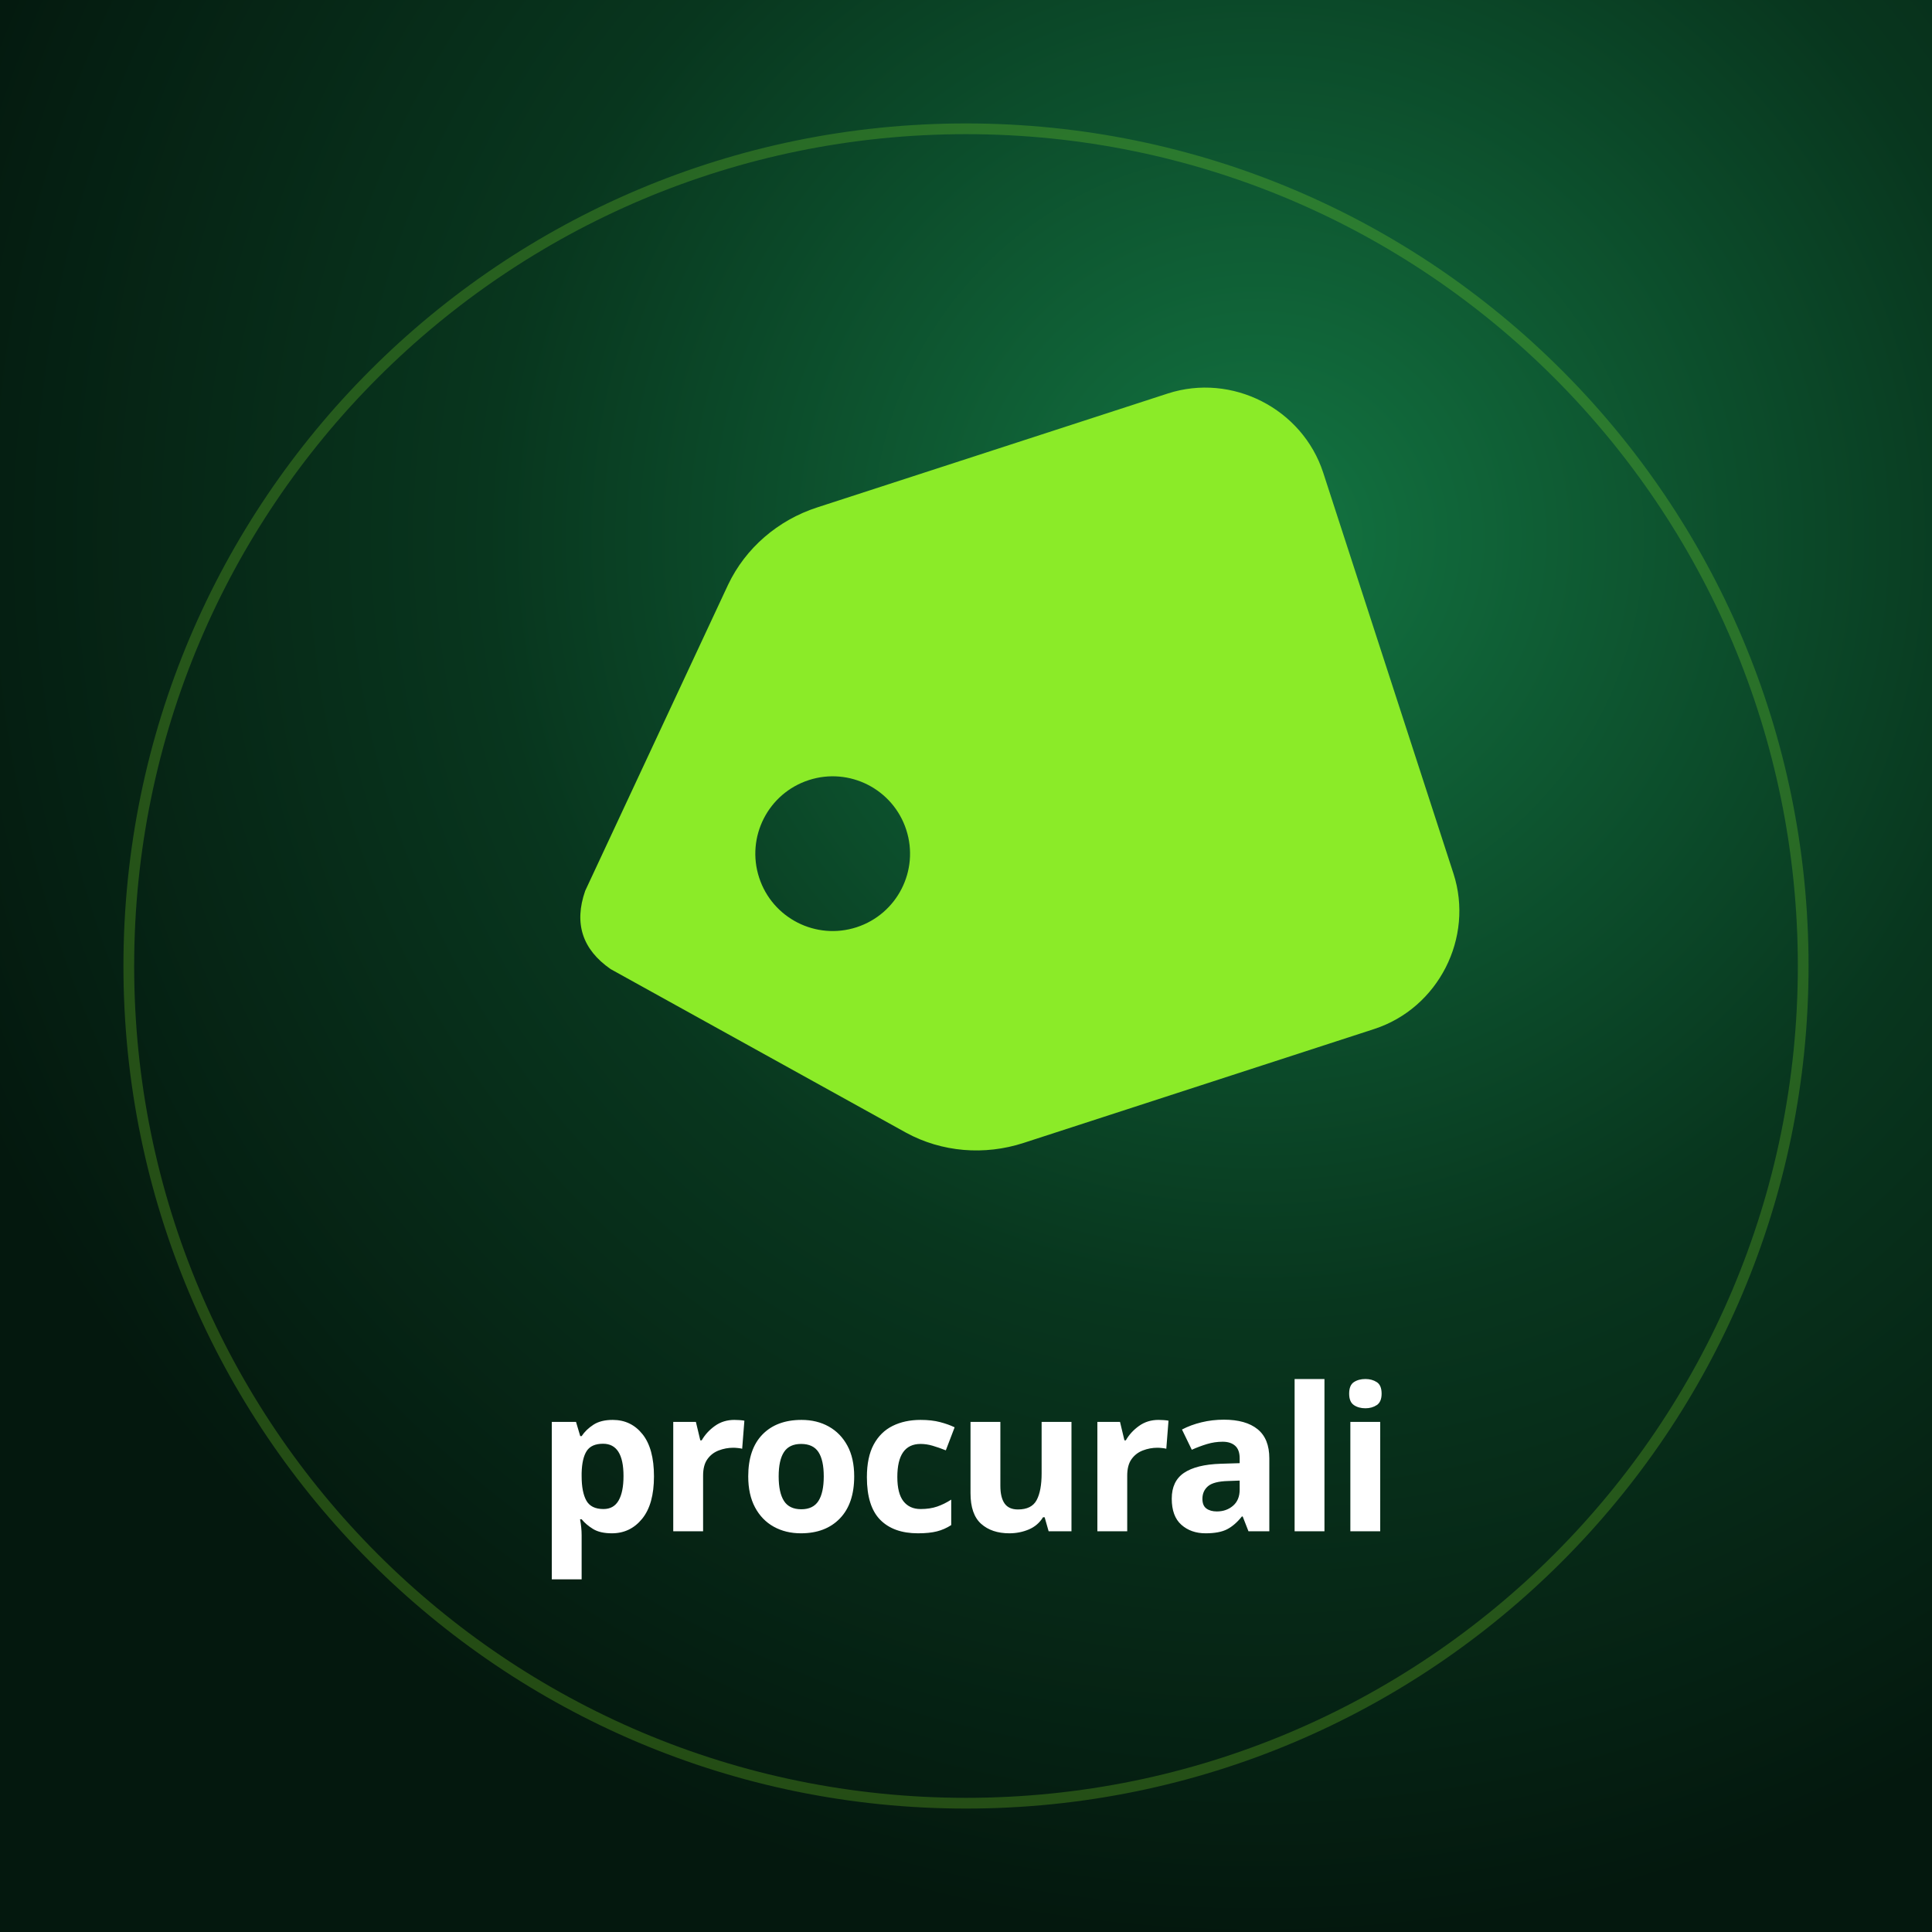
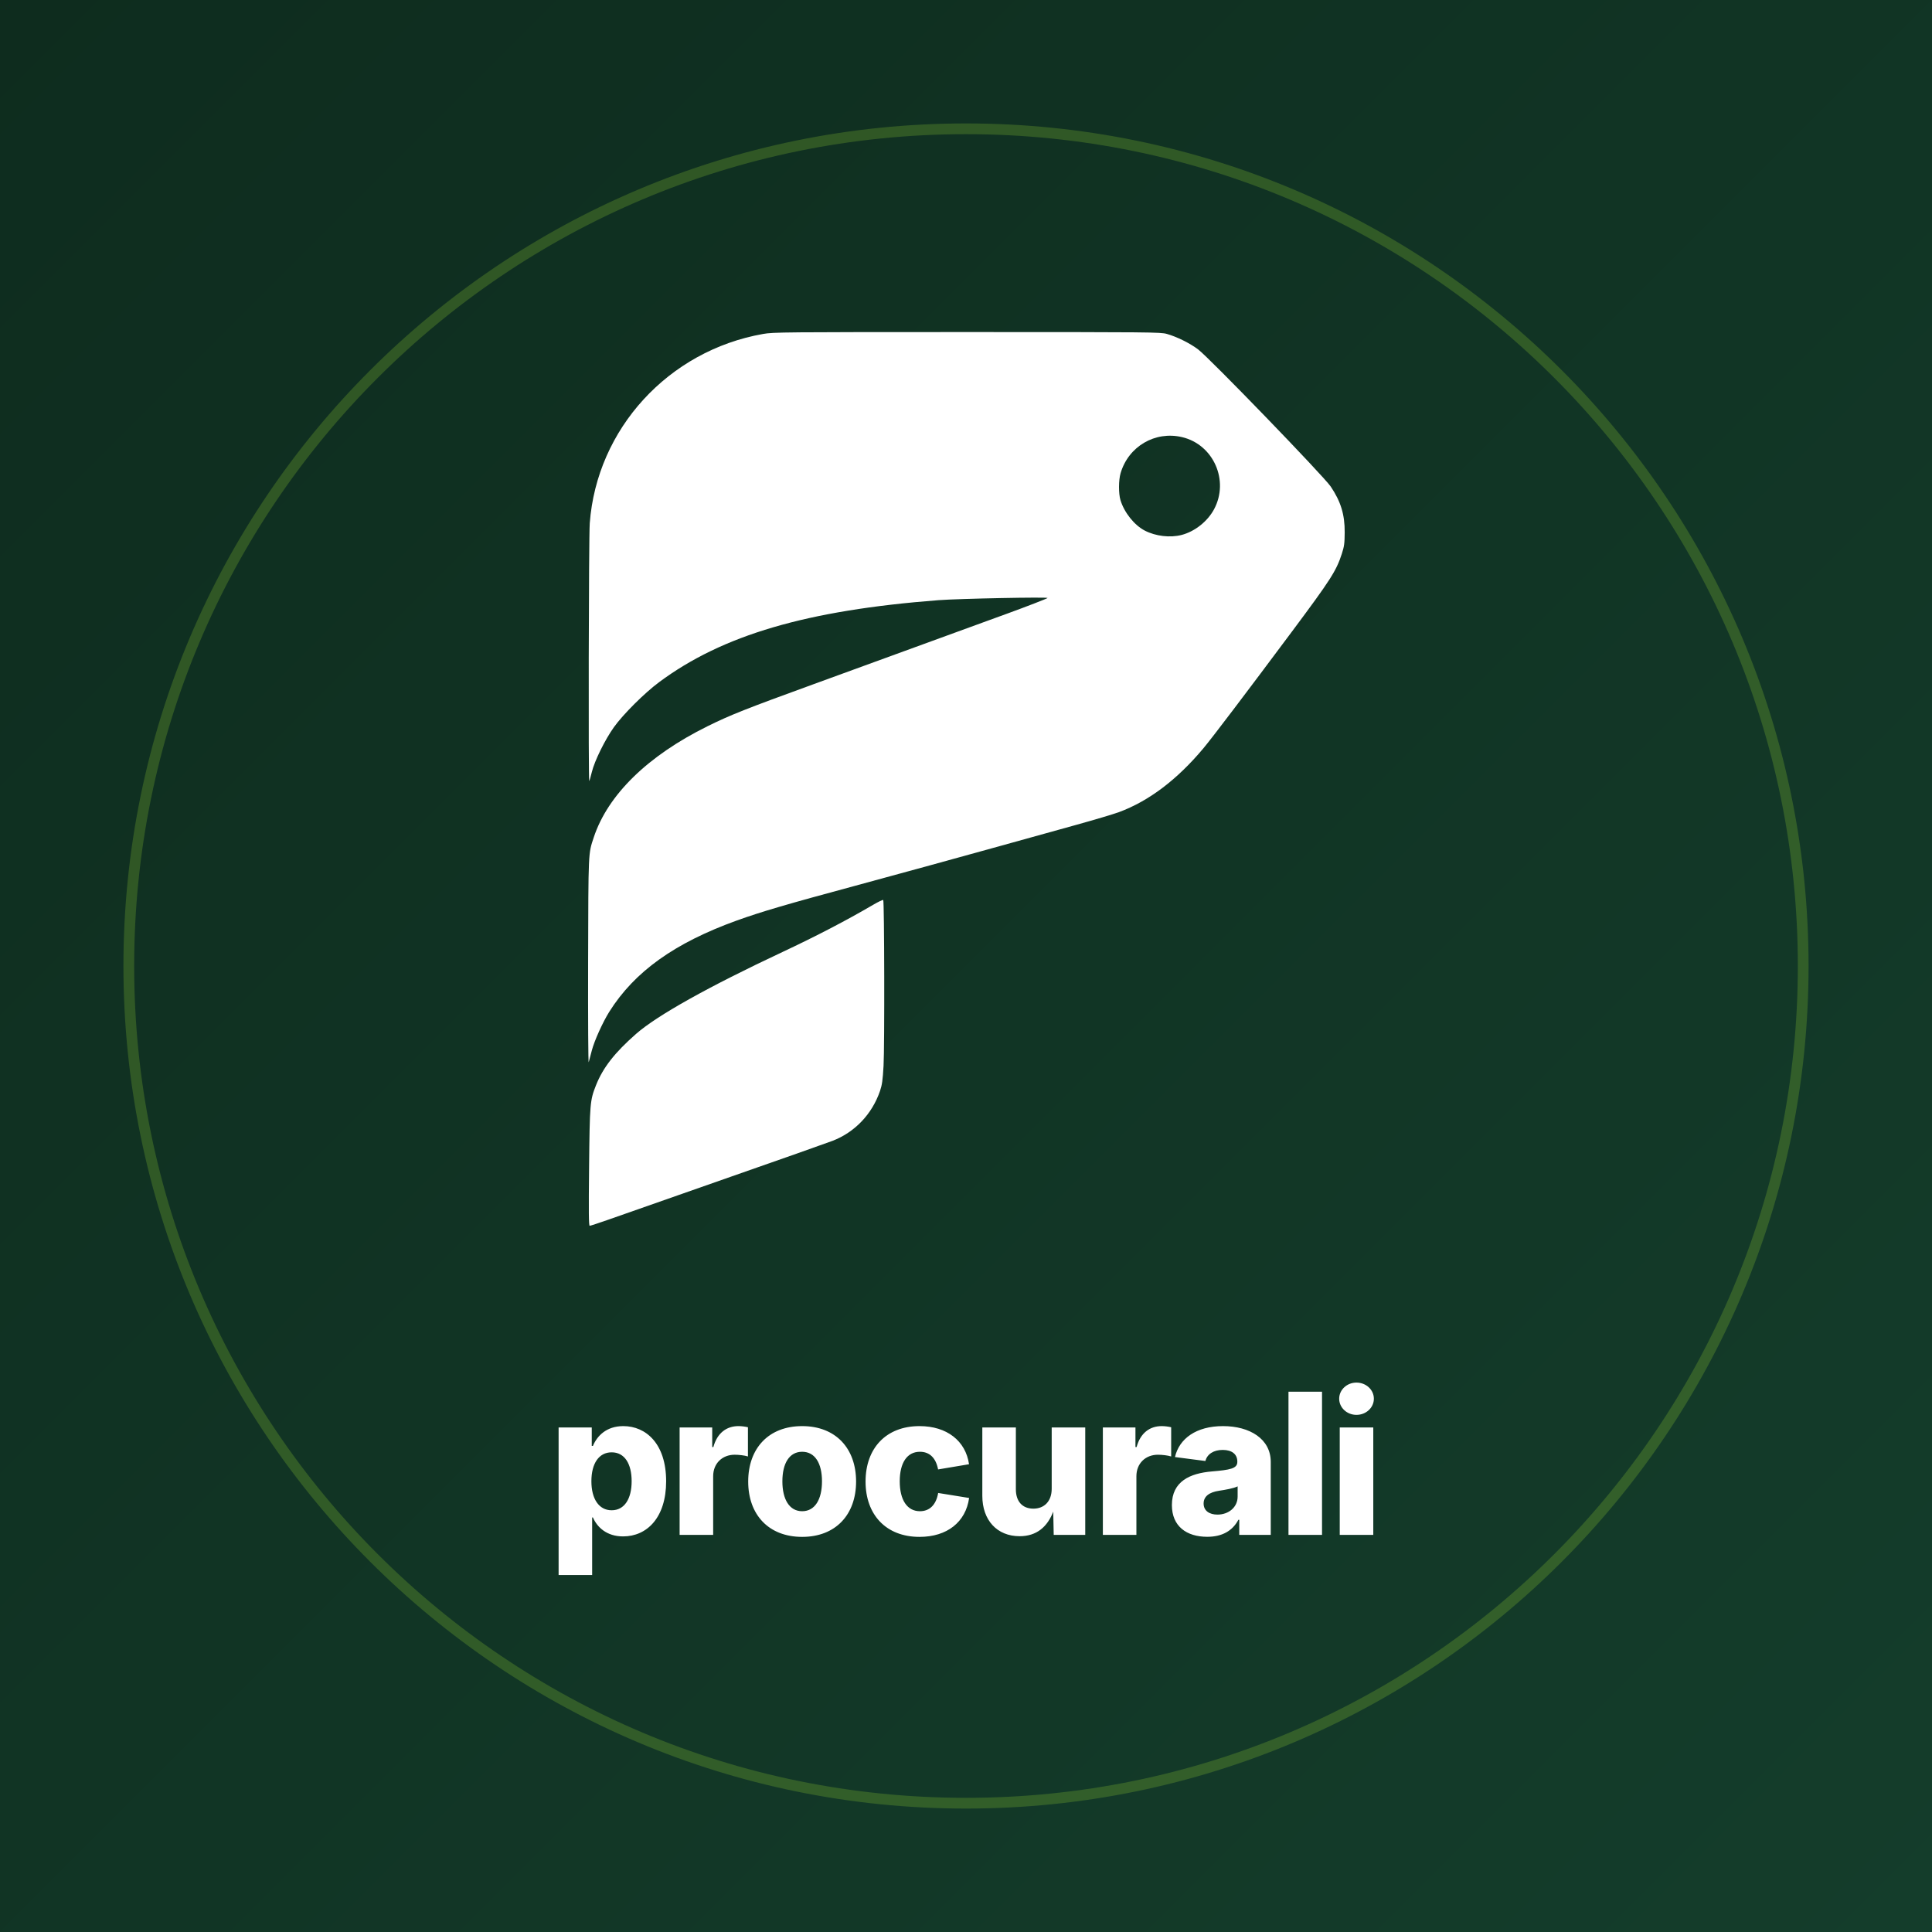
<svg xmlns="http://www.w3.org/2000/svg" viewBox="0 0 1080 1080" width="1080" height="1080" role="img" aria-label="Avatar quadrado Procurali">
  <defs>
-     <radialGradient id="emeraldGlow" cx="65%" cy="28%" r="72%">
-       <stop offset="0%" stop-color="#137542" />
-       <stop offset="55%" stop-color="#08361E" />
-       <stop offset="100%" stop-color="#04180E" />
-     </radialGradient>
+     <linearGradient id="brandPine" x1="0%" y1="0%" x2="100%" y2="100%">
+       <stop offset="0%" stop-color="#0E2C1E" />
+       <stop offset="100%" stop-color="#143D2B" />
+     </linearGradient>
  </defs>
-   <rect width="1080" height="1080" fill="url(#emeraldGlow)" />
-   <circle cx="540" cy="540" r="468" fill="none" stroke="#8BEB28" stroke-opacity="0.24" stroke-width="6" />
-   <g transform="translate(245, 165) scale(9.2)">
-     <path fill-rule="evenodd" fill="#8BEB28" d="M8.5 28.5 L22.5 13.5 C24.2 11.7 26.6 10.7 29.1 10.7 H51.5 C55.6 10.7 59 14.1 59 18.2 V43.8 C59 47.9 55.6 51.3 51.5 51.3 H29.1 C26.6 51.3 24.2 50.3 22.5 48.5 L8.5 33.5 Q6.6 31 8.5 28.5 Z M23.5 26.3 A4.7 4.7 0 1 0 23.5 35.7 A4.7 4.7 0 1 0 23.5 26.3 Z" transform="rotate(-18 33 31)" />
-   </g>
-   <text x="540" y="856" text-anchor="middle" font-family="'Fira Sans', 'Ubuntu Sans', system-ui, sans-serif" font-size="112" font-weight="800" letter-spacing="-3" fill="#FFFFFF">procurali</text>
+   <rect width="1080" height="1080" fill="url(#brandPine)" />
+   <circle cx="540" cy="540" r="468" fill="none" stroke="#A3E635" stroke-opacity="0.22" stroke-width="6" />
+   <svg x="255" y="150" width="570" height="570" viewBox="138 178 1000 1000">
+     <path fill="#FFFFFF" fill-rule="evenodd" d="M 268.352 1059.581 C 269.004 996.842 269.245 993.987 275.13 979.174 C 282.002 961.873 293.483 947.163 314.5 928.73 C 335.041 910.714 385.496 882.502 458 848.491 C 491.049 832.988 520.662 817.573 546.818 802.259 C 551.943 799.258 556.443 797.11 556.818 797.484 C 557.936 798.602 558.221 941.12 557.143 960.058 C 556.34 974.165 555.681 978.875 553.695 984.69 C 545.904 1007.504 528.948 1025.307 507 1033.718 C 501.022 1036.009 454.426 1052.448 407 1068.997 C 389.962 1074.942 351.173 1088.547 288.329 1110.618 C 278.335 1114.128 269.617 1117 268.956 1117 C 268.028 1117 267.89 1103.948 268.352 1059.581 Z M 267.407 858 C 267.681 748.653 267.507 752.47 272.959 736 C 286.777 694.257 325.931 656.024 384.5 627.084 C 406.95 615.992 421.912 610.06 489 585.656 C 532.649 569.778 611.883 540.894 659.5 523.502 C 664.45 521.694 673.45 518.415 679.5 516.217 C 696.678 509.974 717.378 501.96 717.966 501.324 C 719.041 500.162 630.996 501.905 611 503.441 C 481.985 513.353 399.243 537.639 337 583.867 C 322.695 594.491 301.672 615.44 292.709 628 C 283.955 640.268 273.748 660.984 271.074 671.909 C 269.942 676.533 268.797 680.536 268.53 680.804 C 267.55 681.783 268.003 441.401 269.006 428 C 275.936 335.393 346.121 258.75 439.011 242.352 C 448.974 240.593 459 240.5 639 240.5 C 819.651 240.5 828.804 240.586 835 242.331 C 844.744 245.077 857.518 251.395 865.555 257.444 C 876.603 265.759 988.795 381.768 995.689 392.004 C 1005.606 406.73 1009.512 419.555 1009.393 437 C 1009.319 447.763 1008.926 450.681 1006.558 458 C 1001.144 474.737 995.674 483.266 957.714 534.167 C 911.789 595.748 879.503 638.311 870.987 648.5 C 845.126 679.441 817.409 700.42 788 711.312 C 782.775 713.247 763.65 718.942 745.5 723.966 C 701.91 736.034 685.957 740.463 671.5 744.515 C 646.598 751.493 560.273 775.185 529.741 783.42 C 462.156 801.649 436.805 809.087 413.129 817.636 C 352.195 839.638 312.956 867.721 288.198 907.047 C 281.789 917.229 273.477 935.633 271.058 945 C 269.85 949.675 268.478 954.85 268.008 956.5 C 267.525 958.195 267.264 915.341 267.407 858 Z M 849.458 439.469 C 862.36 436.108 874.793 426.289 881.217 414.385 C 896.402 386.248 880.738 350.807 849.907 343.54 C 823.434 337.3 797.323 352.621 789.595 378.932 C 787.606 385.704 787.547 398.934 789.477 405.297 C 793.174 417.482 803.064 429.882 813.328 435.201 C 823.979 440.72 838.205 442.4 849.458 439.469 Z" />
+   </svg>
+   <text x="540" y="858" text-anchor="middle" font-family="'Inter', 'Noto Sans', system-ui, sans-serif" font-size="110" font-weight="800" letter-spacing="-2.5" fill="#FFFFFF">procurali</text>
</svg>
